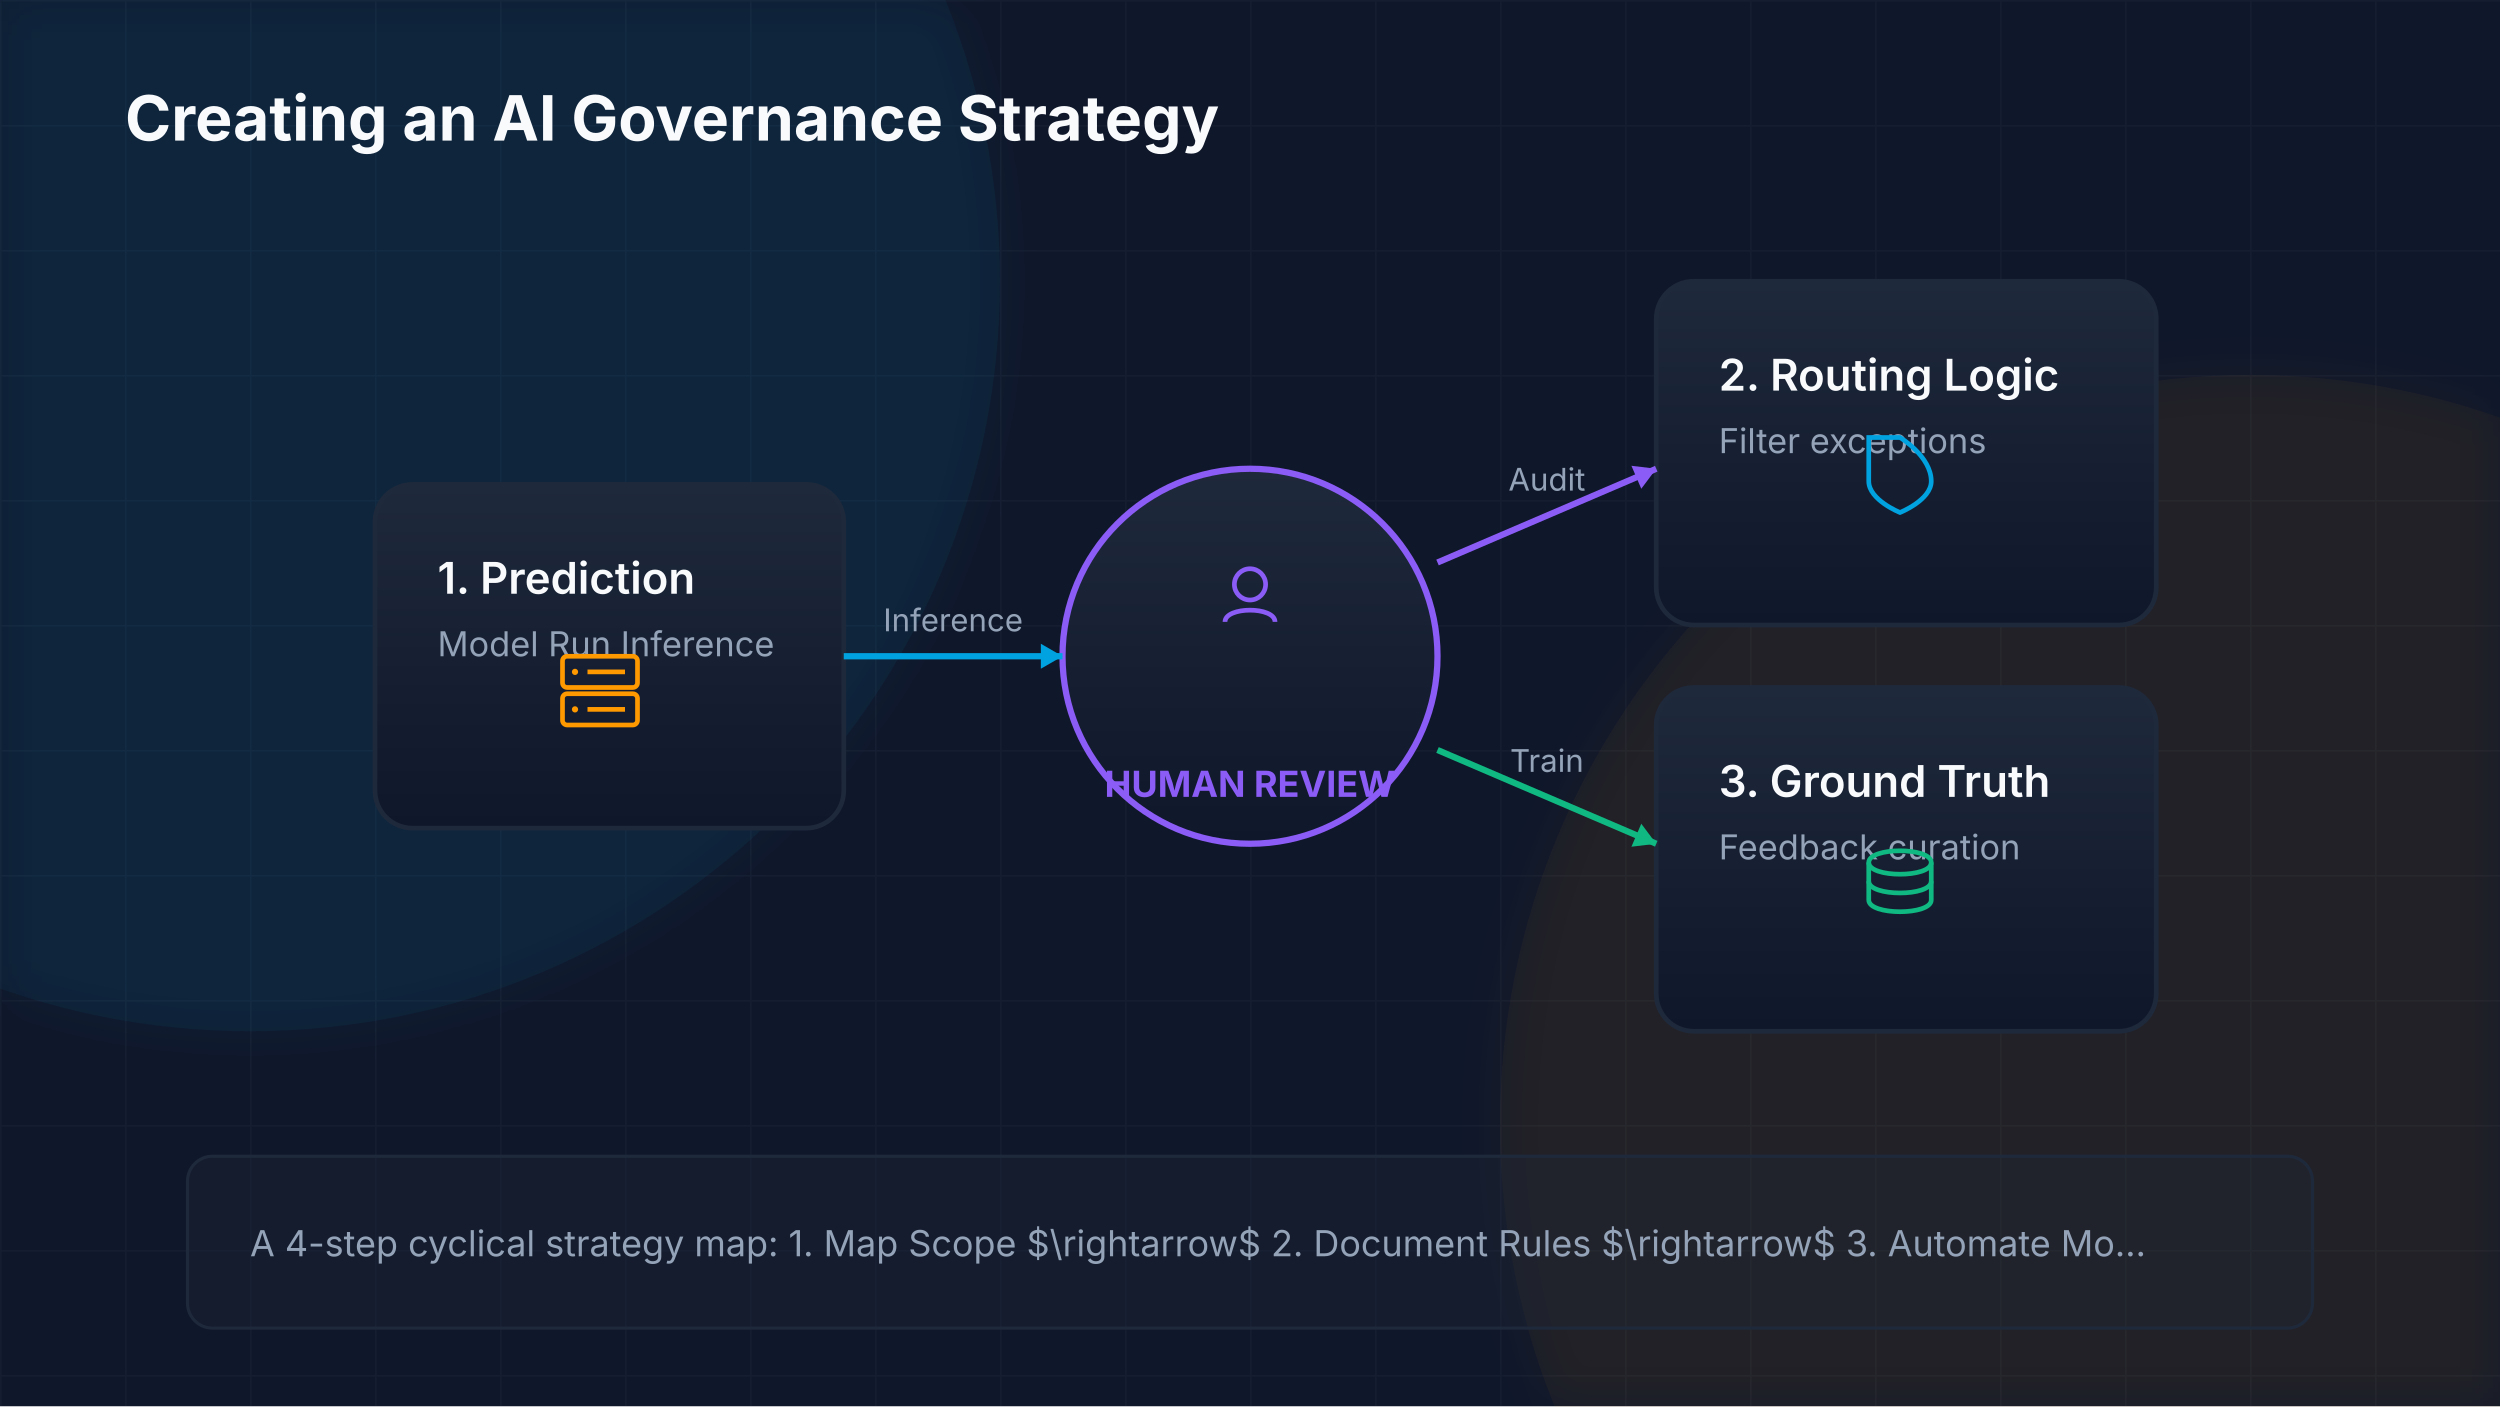
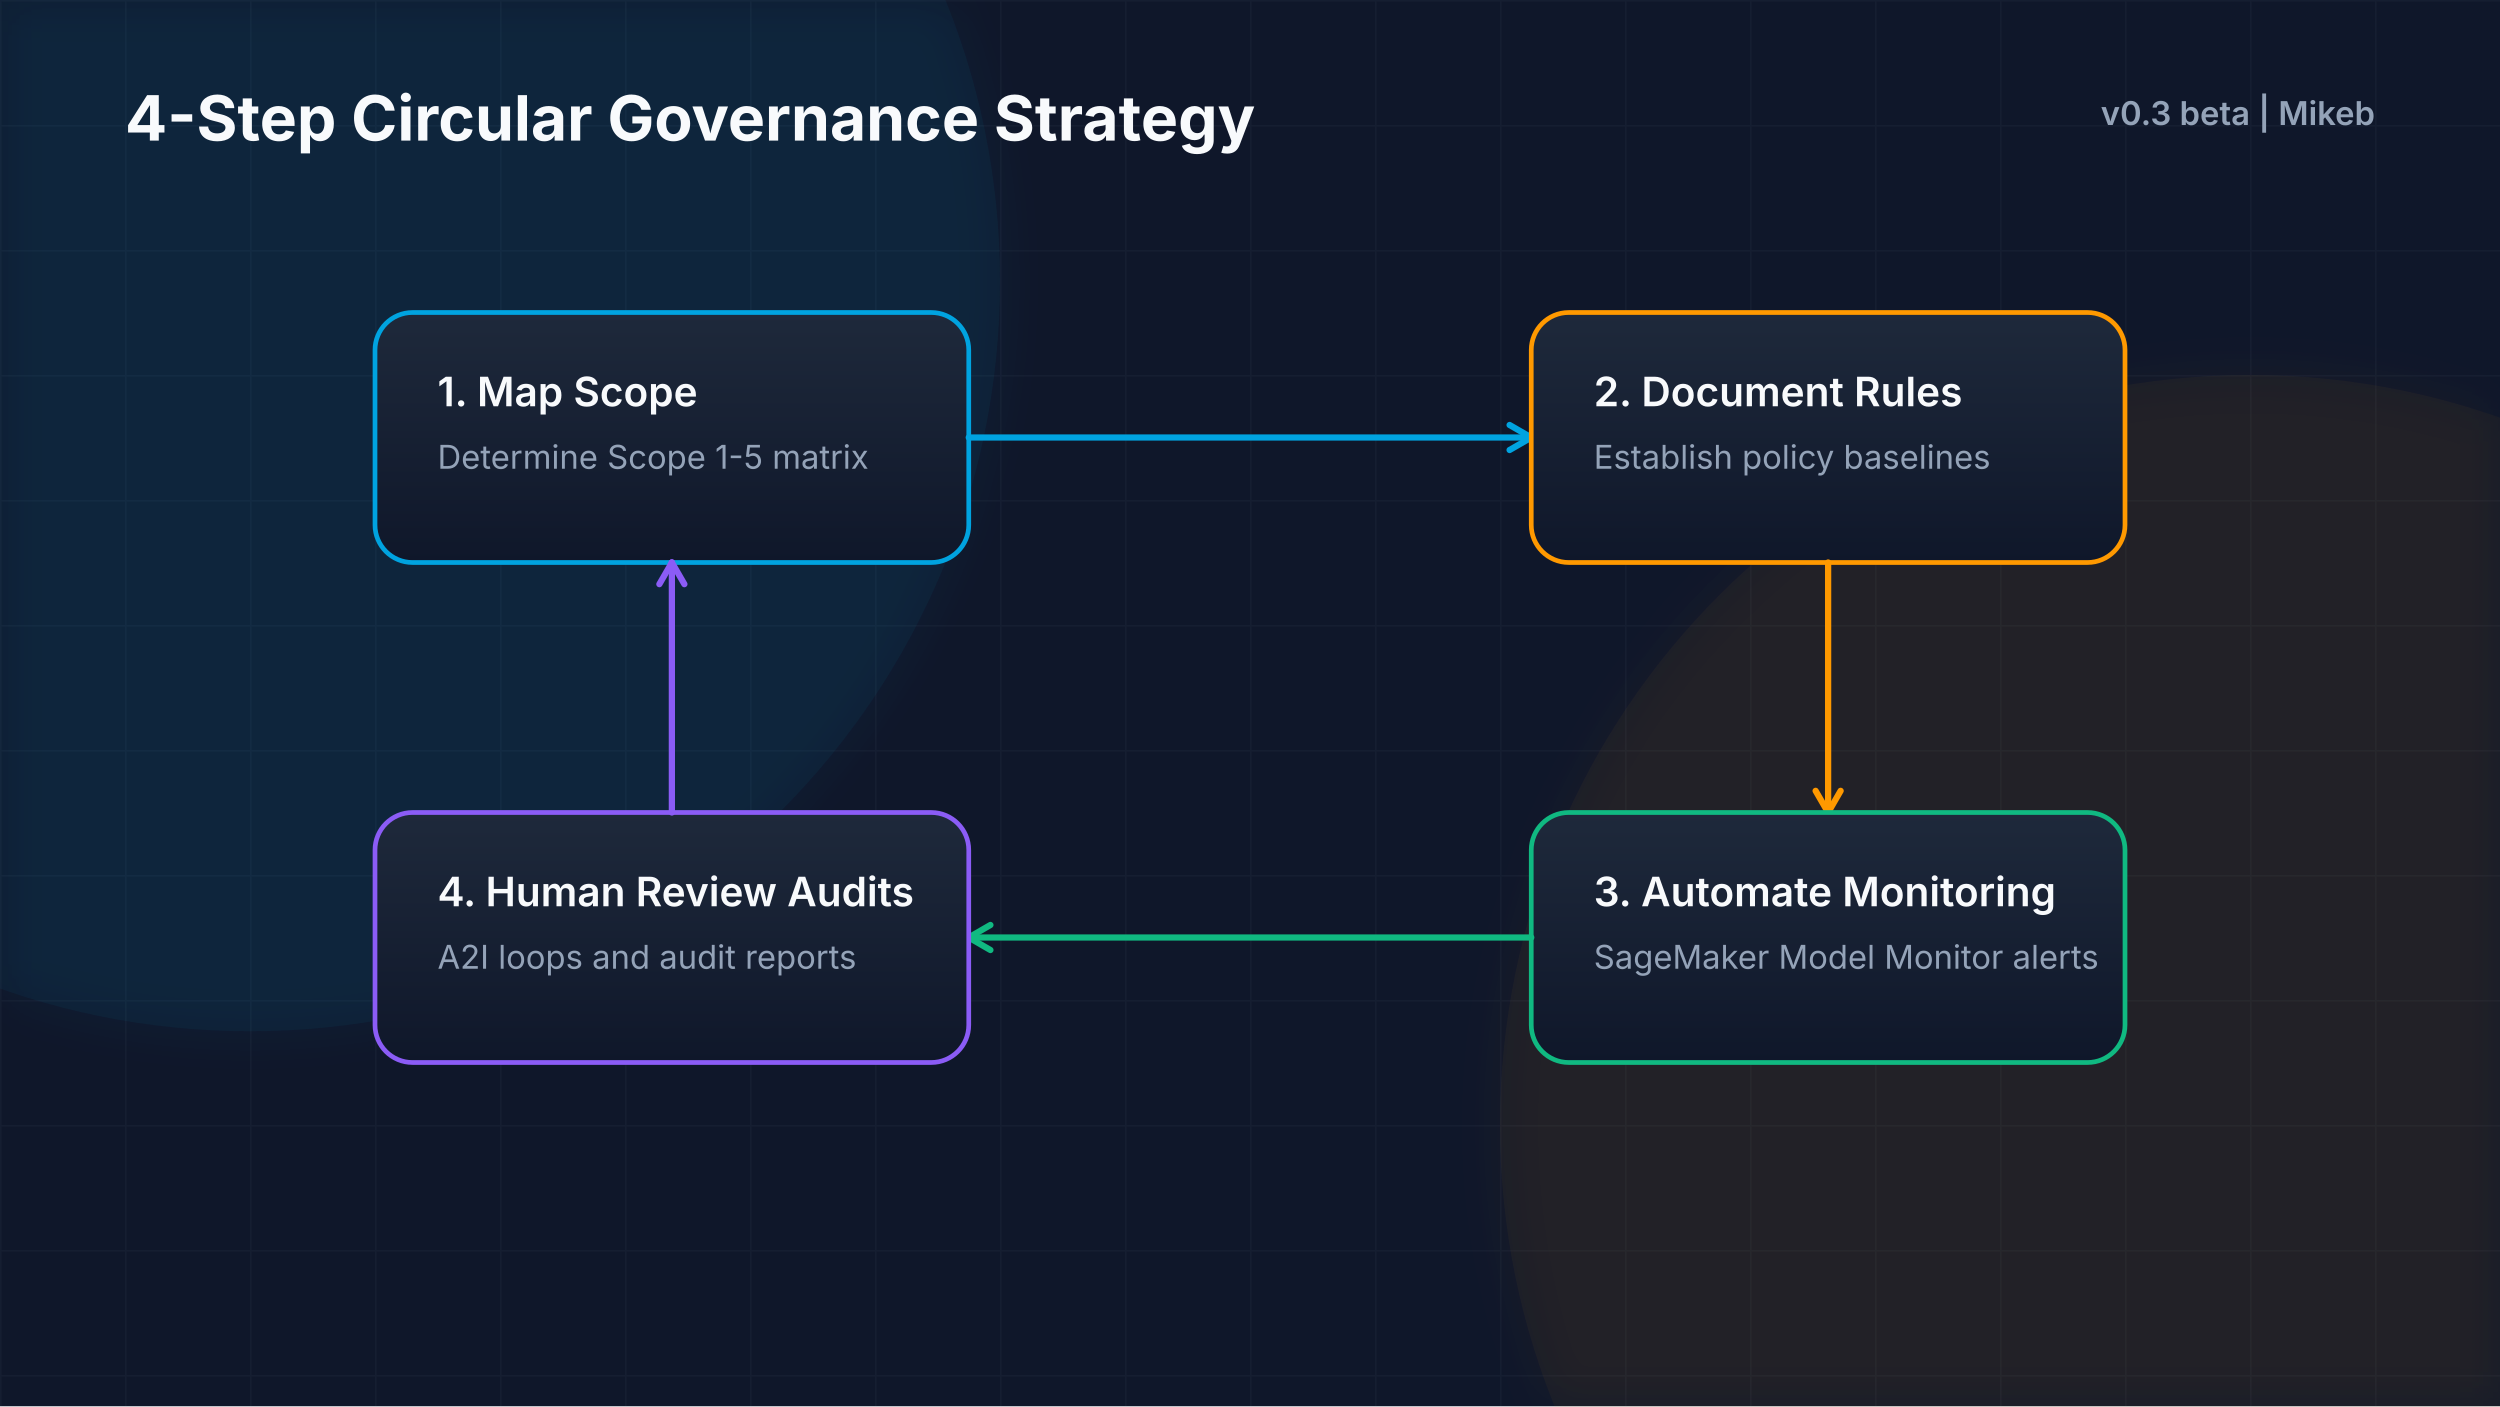
<svg xmlns="http://www.w3.org/2000/svg" viewBox="0 0 800 450" width="100%" height="100%">
  <defs>
    <linearGradient id="aws-orange" x1="0%" y1="0%" x2="100%" y2="100%">
      <stop offset="0%" stop-color="#FF9900" />
      <stop offset="100%" stop-color="#FFC400" />
    </linearGradient>
    <linearGradient id="cloud-blue" x1="0%" y1="0%" x2="100%" y2="100%">
      <stop offset="0%" stop-color="#00A3E0" />
      <stop offset="100%" stop-color="#1D70B8" />
    </linearGradient>
    <linearGradient id="success-green" x1="0%" y1="0%" x2="100%" y2="100%">
      <stop offset="0%" stop-color="#10B981" />
      <stop offset="100%" stop-color="#059669" />
    </linearGradient>
    <linearGradient id="alert-red" x1="0%" y1="0%" x2="100%" y2="100%">
      <stop offset="0%" stop-color="#EF4444" />
      <stop offset="100%" stop-color="#DC2626" />
    </linearGradient>
    <linearGradient id="warning-gold" x1="0%" y1="0%" x2="100%" y2="100%">
      <stop offset="0%" stop-color="#F59E0B" />
      <stop offset="100%" stop-color="#D97706" />
    </linearGradient>
    <linearGradient id="dark-card" x1="0%" y1="0%" x2="0%" y2="100%">
      <stop offset="0%" stop-color="#1E293B" />
      <stop offset="100%" stop-color="#0F172A" />
    </linearGradient>
    <linearGradient id="purple-glow" x1="0%" y1="0%" x2="100%" y2="100%">
      <stop offset="0%" stop-color="#8B5CF6" />
      <stop offset="100%" stop-color="#6D28D9" />
    </linearGradient>
    <filter id="glow-orange" x="-20%" y="-20%" width="140%" height="140%">
      <feGaussianBlur stdDeviation="8" result="blur" />
      <feComposite in="SourceGraphic" in2="blur" operator="over" />
    </filter>
    <filter id="glow-blue" x="-20%" y="-20%" width="140%" height="140%">
      <feGaussianBlur stdDeviation="8" result="blur" />
      <feComposite in="SourceGraphic" in2="blur" operator="over" />
    </filter>
    <pattern id="grid" width="40" height="40" patternUnits="userSpaceOnUse">
      <path d="M 40 0 L 0 0 0 40" fill="none" stroke="rgba(148, 163, 184, 0.05)" stroke-width="1" />
    </pattern>
  </defs>
  <rect width="800" height="450" fill="#0F172A" />
  <rect width="800" height="450" fill="url(#grid)" />
-   <circle cx="80.0" cy="90.0" r="240.0" fill="rgba(0, 163, 224, 0.05)" filter="url(#glow-blue)" />
-   <circle cx="720.0" cy="360.0" r="240.0" fill="rgba(255, 153, 0, 0.04)" filter="url(#glow-orange)" />
-   <text x="40" y="45" font-family="Inter, system-ui, sans-serif" font-size="20" font-weight="700" fill="#F8FAFC">Creating an AI Governance Strategy</text>
-   <circle cx="400" cy="210" r="60" fill="url(#dark-card)" stroke="#8B5CF6" stroke-width="2" />
-   <g transform="translate(390,180)">
-     <circle cx="10" cy="7" r="5" fill="none" stroke="#8B5CF6" stroke-width="1.5" />
-     <path d="M 2 19 C 2 14, 18 14, 18 19" fill="none" stroke="#8B5CF6" stroke-width="1.5" />
-   </g>
-   <text x="400" y="255" font-family="Inter" font-size="11.5" font-weight="700" fill="#8B5CF6" text-anchor="middle">HUMAN REVIEW</text>
-   <rect x="120" y="155" width="150" height="110" rx="12" fill="url(#dark-card)" stroke="#1E293B" stroke-width="1.5" />
-   <text x="140" y="190" font-family="Inter, system-ui, sans-serif" font-size="14" font-weight="600" fill="#F8FAFC">1. Prediction</text>
-   <text x="140" y="210" font-family="Inter, system-ui, sans-serif" font-size="11" fill="#94A3B8">Model Run Inference</text>
-   <g transform="translate(180,210)">
-     <rect x="0" y="0" width="24" height="10" rx="1.5" fill="none" stroke="#FF9900" stroke-width="1.5" />
-     <circle cx="4" cy="5" r="1" fill="#FF9900" />
-     <line x1="8" y1="5" x2="20" y2="5" stroke="#FF9900" stroke-width="1.5" />
-     <rect x="0" y="12" width="24" height="10" rx="1.5" fill="none" stroke="#FF9900" stroke-width="1.5" />
-     <circle cx="4" cy="17" r="1" fill="#FF9900" />
-     <line x1="8" y1="17" x2="20" y2="17" stroke="#FF9900" stroke-width="1.5" />
-   </g>
-   <rect x="530" y="90" width="160" height="110" rx="12" fill="url(#dark-card)" stroke="#1E293B" stroke-width="1.5" />
-   <text x="550" y="125" font-family="Inter, system-ui, sans-serif" font-size="14" font-weight="600" fill="#F8FAFC">2. Routing Logic</text>
-   <text x="550" y="145" font-family="Inter, system-ui, sans-serif" font-size="11" fill="#94A3B8">Filter exceptions</text>
-   <g transform="translate(598,140)">
-     <path d="M 0 0 L 10 0 C 10 0, 20 6, 20 14 C 20 20, 10 24, 10 24 C 10 24, 0 20, 0 14 Z" fill="none" stroke="#00A3E0" stroke-width="1.5" />
-   </g>
-   <rect x="530" y="220" width="160" height="110" rx="12" fill="url(#dark-card)" stroke="#1E293B" stroke-width="1.5" />
-   <text x="550" y="255" font-family="Inter, system-ui, sans-serif" font-size="14" font-weight="600" fill="#F8FAFC">3. Ground Truth</text>
-   <text x="550" y="275" font-family="Inter, system-ui, sans-serif" font-size="11" fill="#94A3B8">Feedback curation</text>
-   <g transform="translate(598,270)">
-     <path d="M 0 6 C 0 1, 20 1, 20 6 C 20 11, 0 11, 0 6 Z" fill="none" stroke="#10B981" stroke-width="1.5" />
-     <path d="M 0 6 L 0 12 C 0 17, 20 17, 20 12 L 20 6" fill="none" stroke="#10B981" stroke-width="1.5" />
-     <path d="M 0 12 L 0 18 C 0 23, 20 23, 20 18 L 20 12" fill="none" stroke="#10B981" stroke-width="1.5" />
-   </g>
-   <line x1="270" y1="210" x2="340" y2="210" stroke="#00A3E0" stroke-width="2" />
-   <path d="M 340 210 L 333.072 214.0 L 333.072 206.0 Z" fill="#00A3E0" />
-   <text x="305.0" y="202.0" font-family="Inter, system-ui, sans-serif" font-size="10" fill="#94A3B8" text-anchor="middle">Inference</text>
-   <line x1="460" y1="180" x2="530" y2="150" stroke="#8B5CF6" stroke-width="2" />
-   <path d="M 530 150 L 525.208 156.406 L 522.056 149.053 Z" fill="#8B5CF6" />
-   <text x="495.0" y="157.0" font-family="Inter, system-ui, sans-serif" font-size="10" fill="#94A3B8" text-anchor="middle">Audit</text>
-   <line x1="460" y1="240" x2="530" y2="270" stroke="#10B981" stroke-width="2" />
-   <path d="M 530 270 L 522.056 270.947 L 525.208 263.594 Z" fill="#10B981" />
-   <text x="495.0" y="247.0" font-family="Inter, system-ui, sans-serif" font-size="10" fill="#94A3B8" text-anchor="middle">Train</text>
-   <rect x="60" y="370" width="680" height="55" rx="8" fill="rgba(30,41,59,0.3)" stroke="#1E293B" stroke-width="1" />
-   <text x="80" y="402" font-family="Inter" font-size="11.5" fill="#94A3B8">A 4-step cyclical strategy map: 1. Map Scope $\rightarrow$ 2. Document Rules $\rightarrow$ 3. Automate Mo...</text>
+   <circle cx="80" cy="90" r="240" fill="rgba(0, 163, 224, 0.05)" filter="url(#glow-blue)" />
+   <circle cx="720" cy="360" r="240" fill="rgba(255, 153, 0, 0.04)" filter="url(#glow-orange)" />
+   <text x="40" y="45" font-family="Inter, system-ui, sans-serif" font-size="20" font-weight="700" fill="#F8FAFC">4-Step Circular Governance Strategy</text>
+   <text x="760" y="40" font-family="Inter, system-ui, sans-serif" font-size="10.5" font-weight="600" fill="#94A3B8" text-anchor="end">v0.3 beta | Mikeb</text>
+   <rect x="120" y="100" width="190" height="80" rx="12" fill="url(#dark-card)" stroke="#00A3E0" stroke-width="1.5" />
+   <text x="140" y="130" font-family="Inter, system-ui, sans-serif" font-size="13" font-weight="600" fill="#F8FAFC">1. Map Scope</text>
+   <text x="140" y="150" font-family="Inter, system-ui, sans-serif" font-size="10.5" fill="#94A3B8">Determine Scope 1-5 matrix</text>
+   <line x1="310" y1="140" x2="490" y2="140" stroke="#00A3E0" stroke-width="2" stroke-linecap="round" />
+   <line x1="490" y1="140" x2="483.072" y2="144.0" stroke="#00A3E0" stroke-width="2" stroke-linecap="round" />
+   <line x1="490" y1="140" x2="483.072" y2="136.0" stroke="#00A3E0" stroke-width="2" stroke-linecap="round" />
+   <rect x="490" y="100" width="190" height="80" rx="12" fill="url(#dark-card)" stroke="#FF9900" stroke-width="1.5" />
+   <text x="510" y="130" font-family="Inter, system-ui, sans-serif" font-size="13" font-weight="600" fill="#F8FAFC">2. Document Rules</text>
+   <text x="510" y="150" font-family="Inter, system-ui, sans-serif" font-size="10.5" fill="#94A3B8">Establish policy baselines</text>
+   <line x1="585" y1="180" x2="585" y2="260" stroke="#FF9900" stroke-width="2" stroke-linecap="round" />
+   <line x1="585" y1="260" x2="581.0" y2="253.072" stroke="#FF9900" stroke-width="2" stroke-linecap="round" />
+   <line x1="585" y1="260" x2="589.0" y2="253.072" stroke="#FF9900" stroke-width="2" stroke-linecap="round" />
+   <rect x="490" y="260" width="190" height="80" rx="12" fill="url(#dark-card)" stroke="#10B981" stroke-width="1.5" />
+   <text x="510" y="290" font-family="Inter, system-ui, sans-serif" font-size="13" font-weight="600" fill="#F8FAFC">3. Automate Monitoring</text>
+   <text x="510" y="310" font-family="Inter, system-ui, sans-serif" font-size="10.5" fill="#94A3B8">SageMaker Model Monitor alerts</text>
+   <line x1="490" y1="300" x2="310" y2="300" stroke="#10B981" stroke-width="2" stroke-linecap="round" />
+   <line x1="310" y1="300" x2="316.928" y2="296.0" stroke="#10B981" stroke-width="2" stroke-linecap="round" />
+   <line x1="310" y1="300" x2="316.928" y2="304.0" stroke="#10B981" stroke-width="2" stroke-linecap="round" />
+   <rect x="120" y="260" width="190" height="80" rx="12" fill="url(#dark-card)" stroke="#8B5CF6" stroke-width="1.5" />
+   <text x="140" y="290" font-family="Inter, system-ui, sans-serif" font-size="13" font-weight="600" fill="#F8FAFC">4. Human Review Audits</text>
+   <text x="140" y="310" font-family="Inter, system-ui, sans-serif" font-size="10.5" fill="#94A3B8">A2I loops and audit reports</text>
+   <line x1="215" y1="260" x2="215" y2="180" stroke="#8B5CF6" stroke-width="2" stroke-linecap="round" />
+   <line x1="215" y1="180" x2="219.0" y2="186.928" stroke="#8B5CF6" stroke-width="2" stroke-linecap="round" />
+   <line x1="215" y1="180" x2="211.0" y2="186.928" stroke="#8B5CF6" stroke-width="2" stroke-linecap="round" />
</svg>
